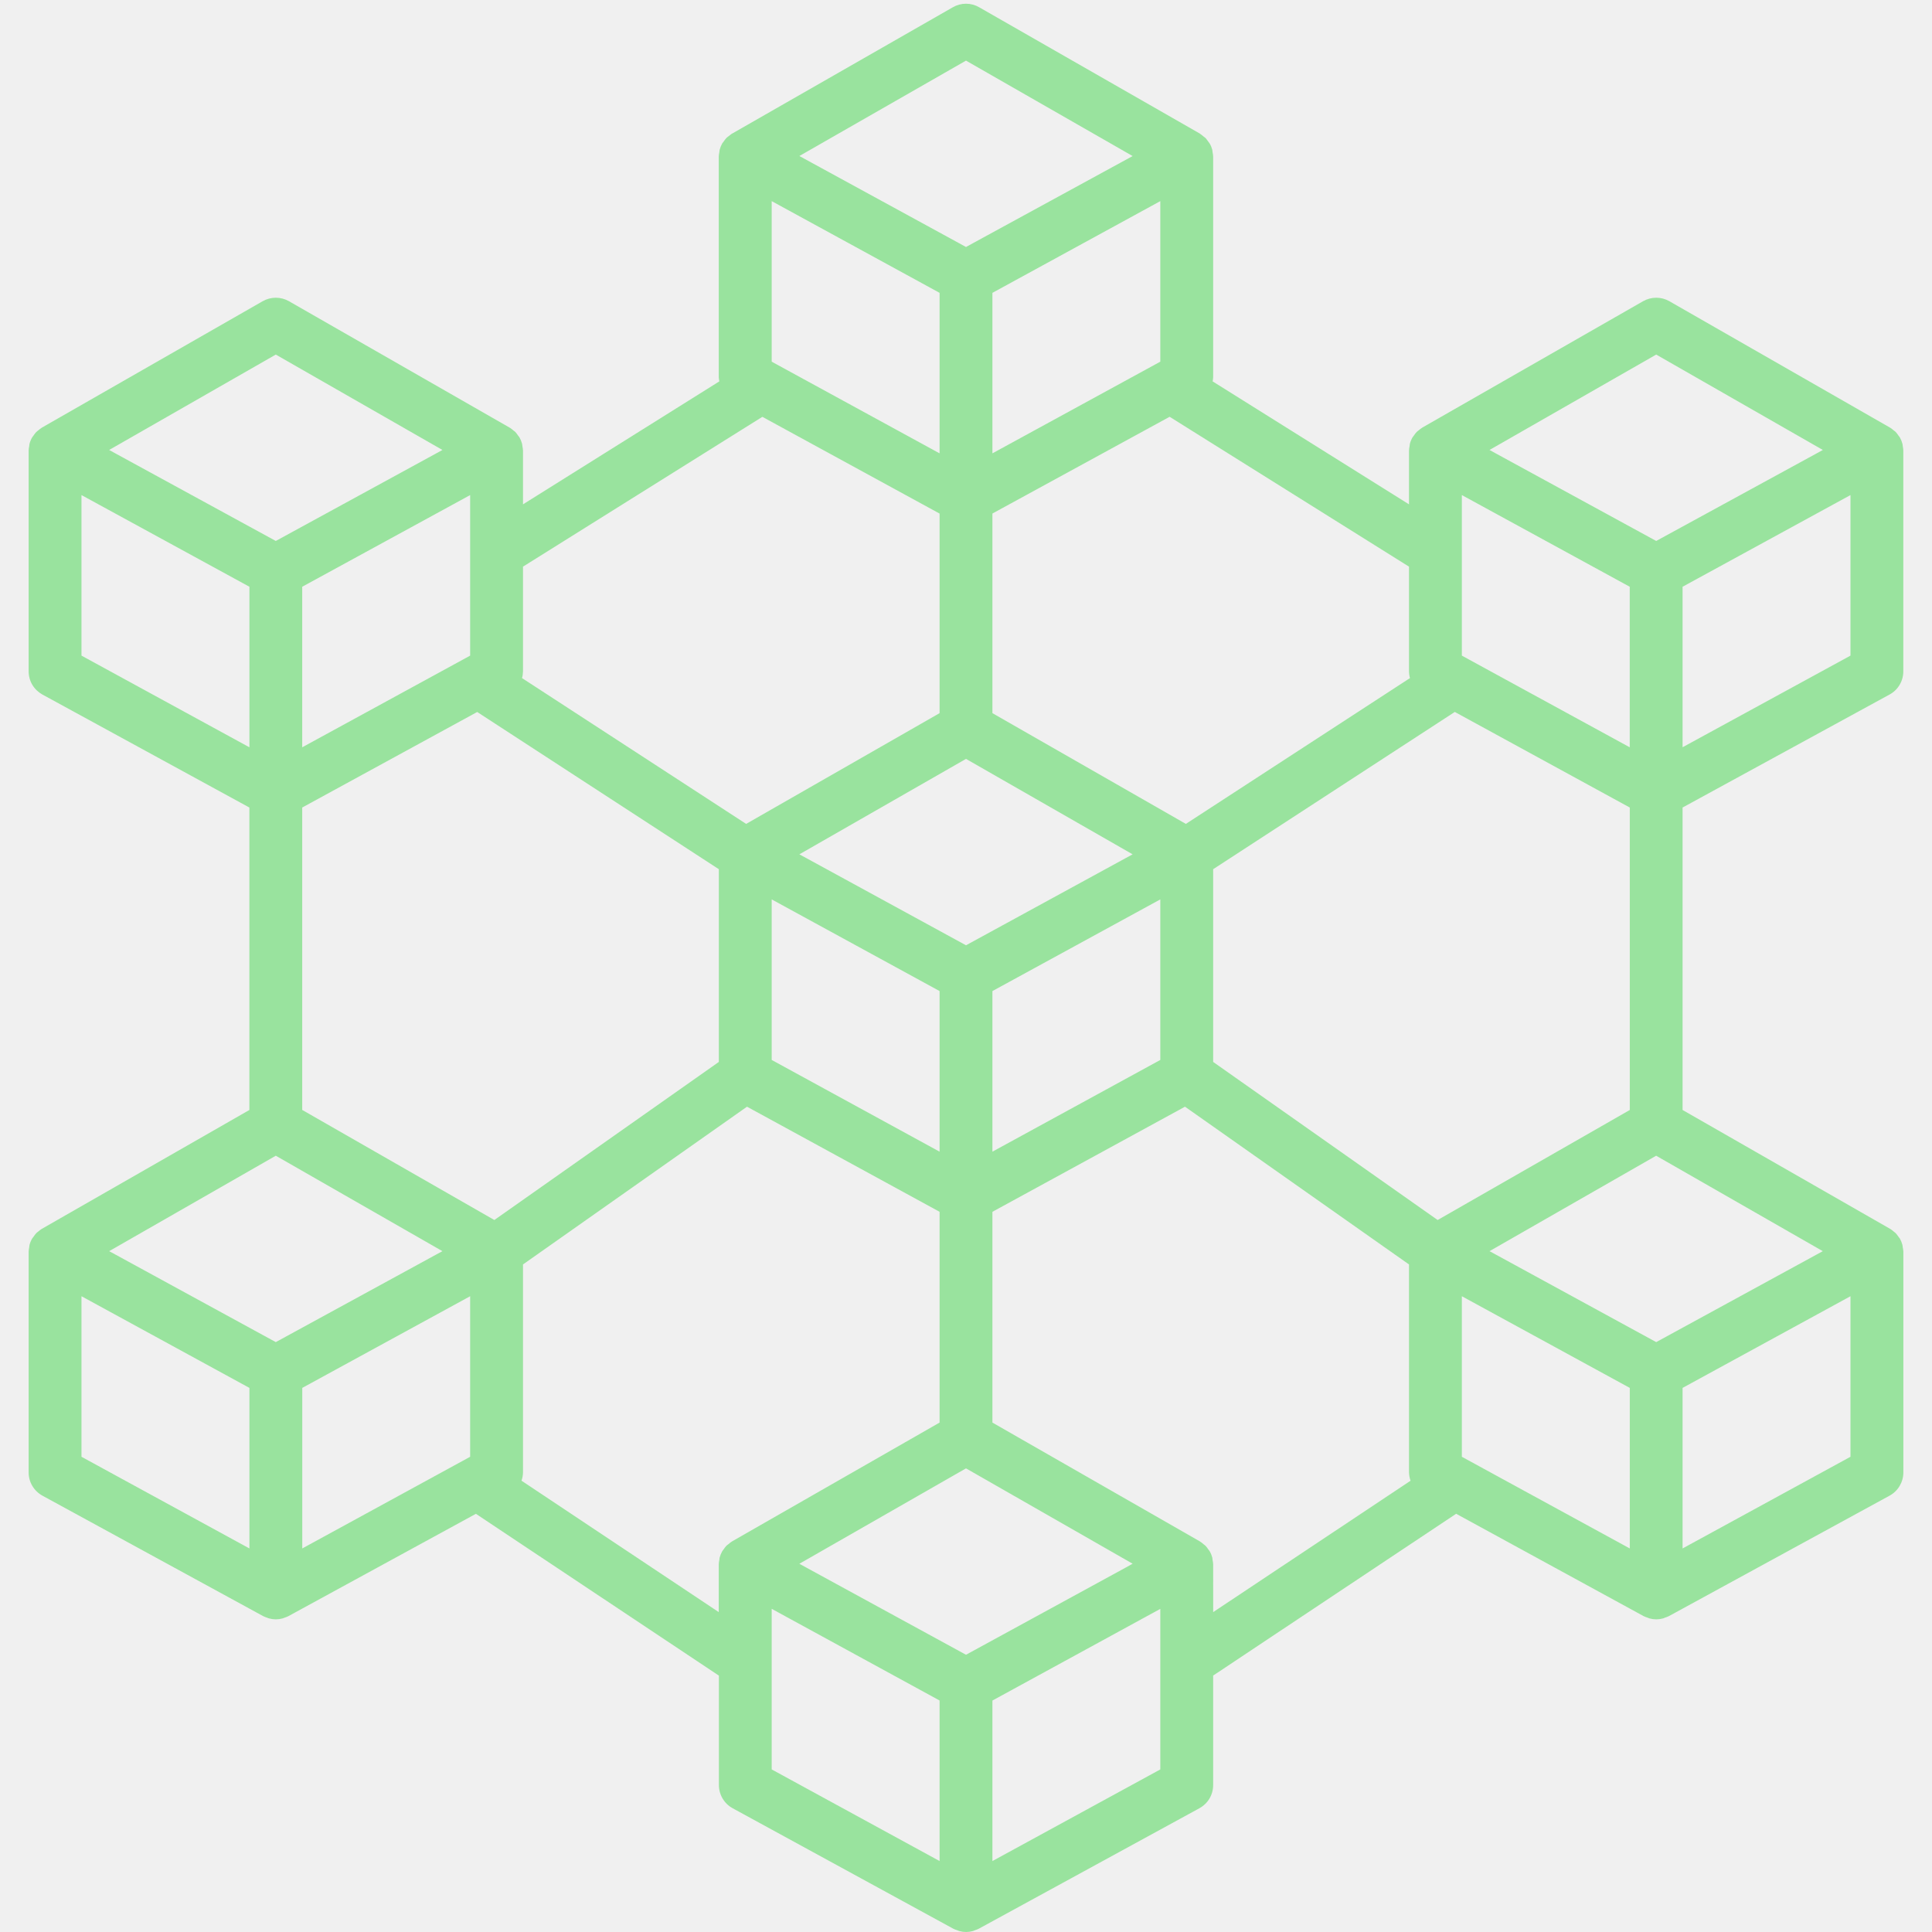
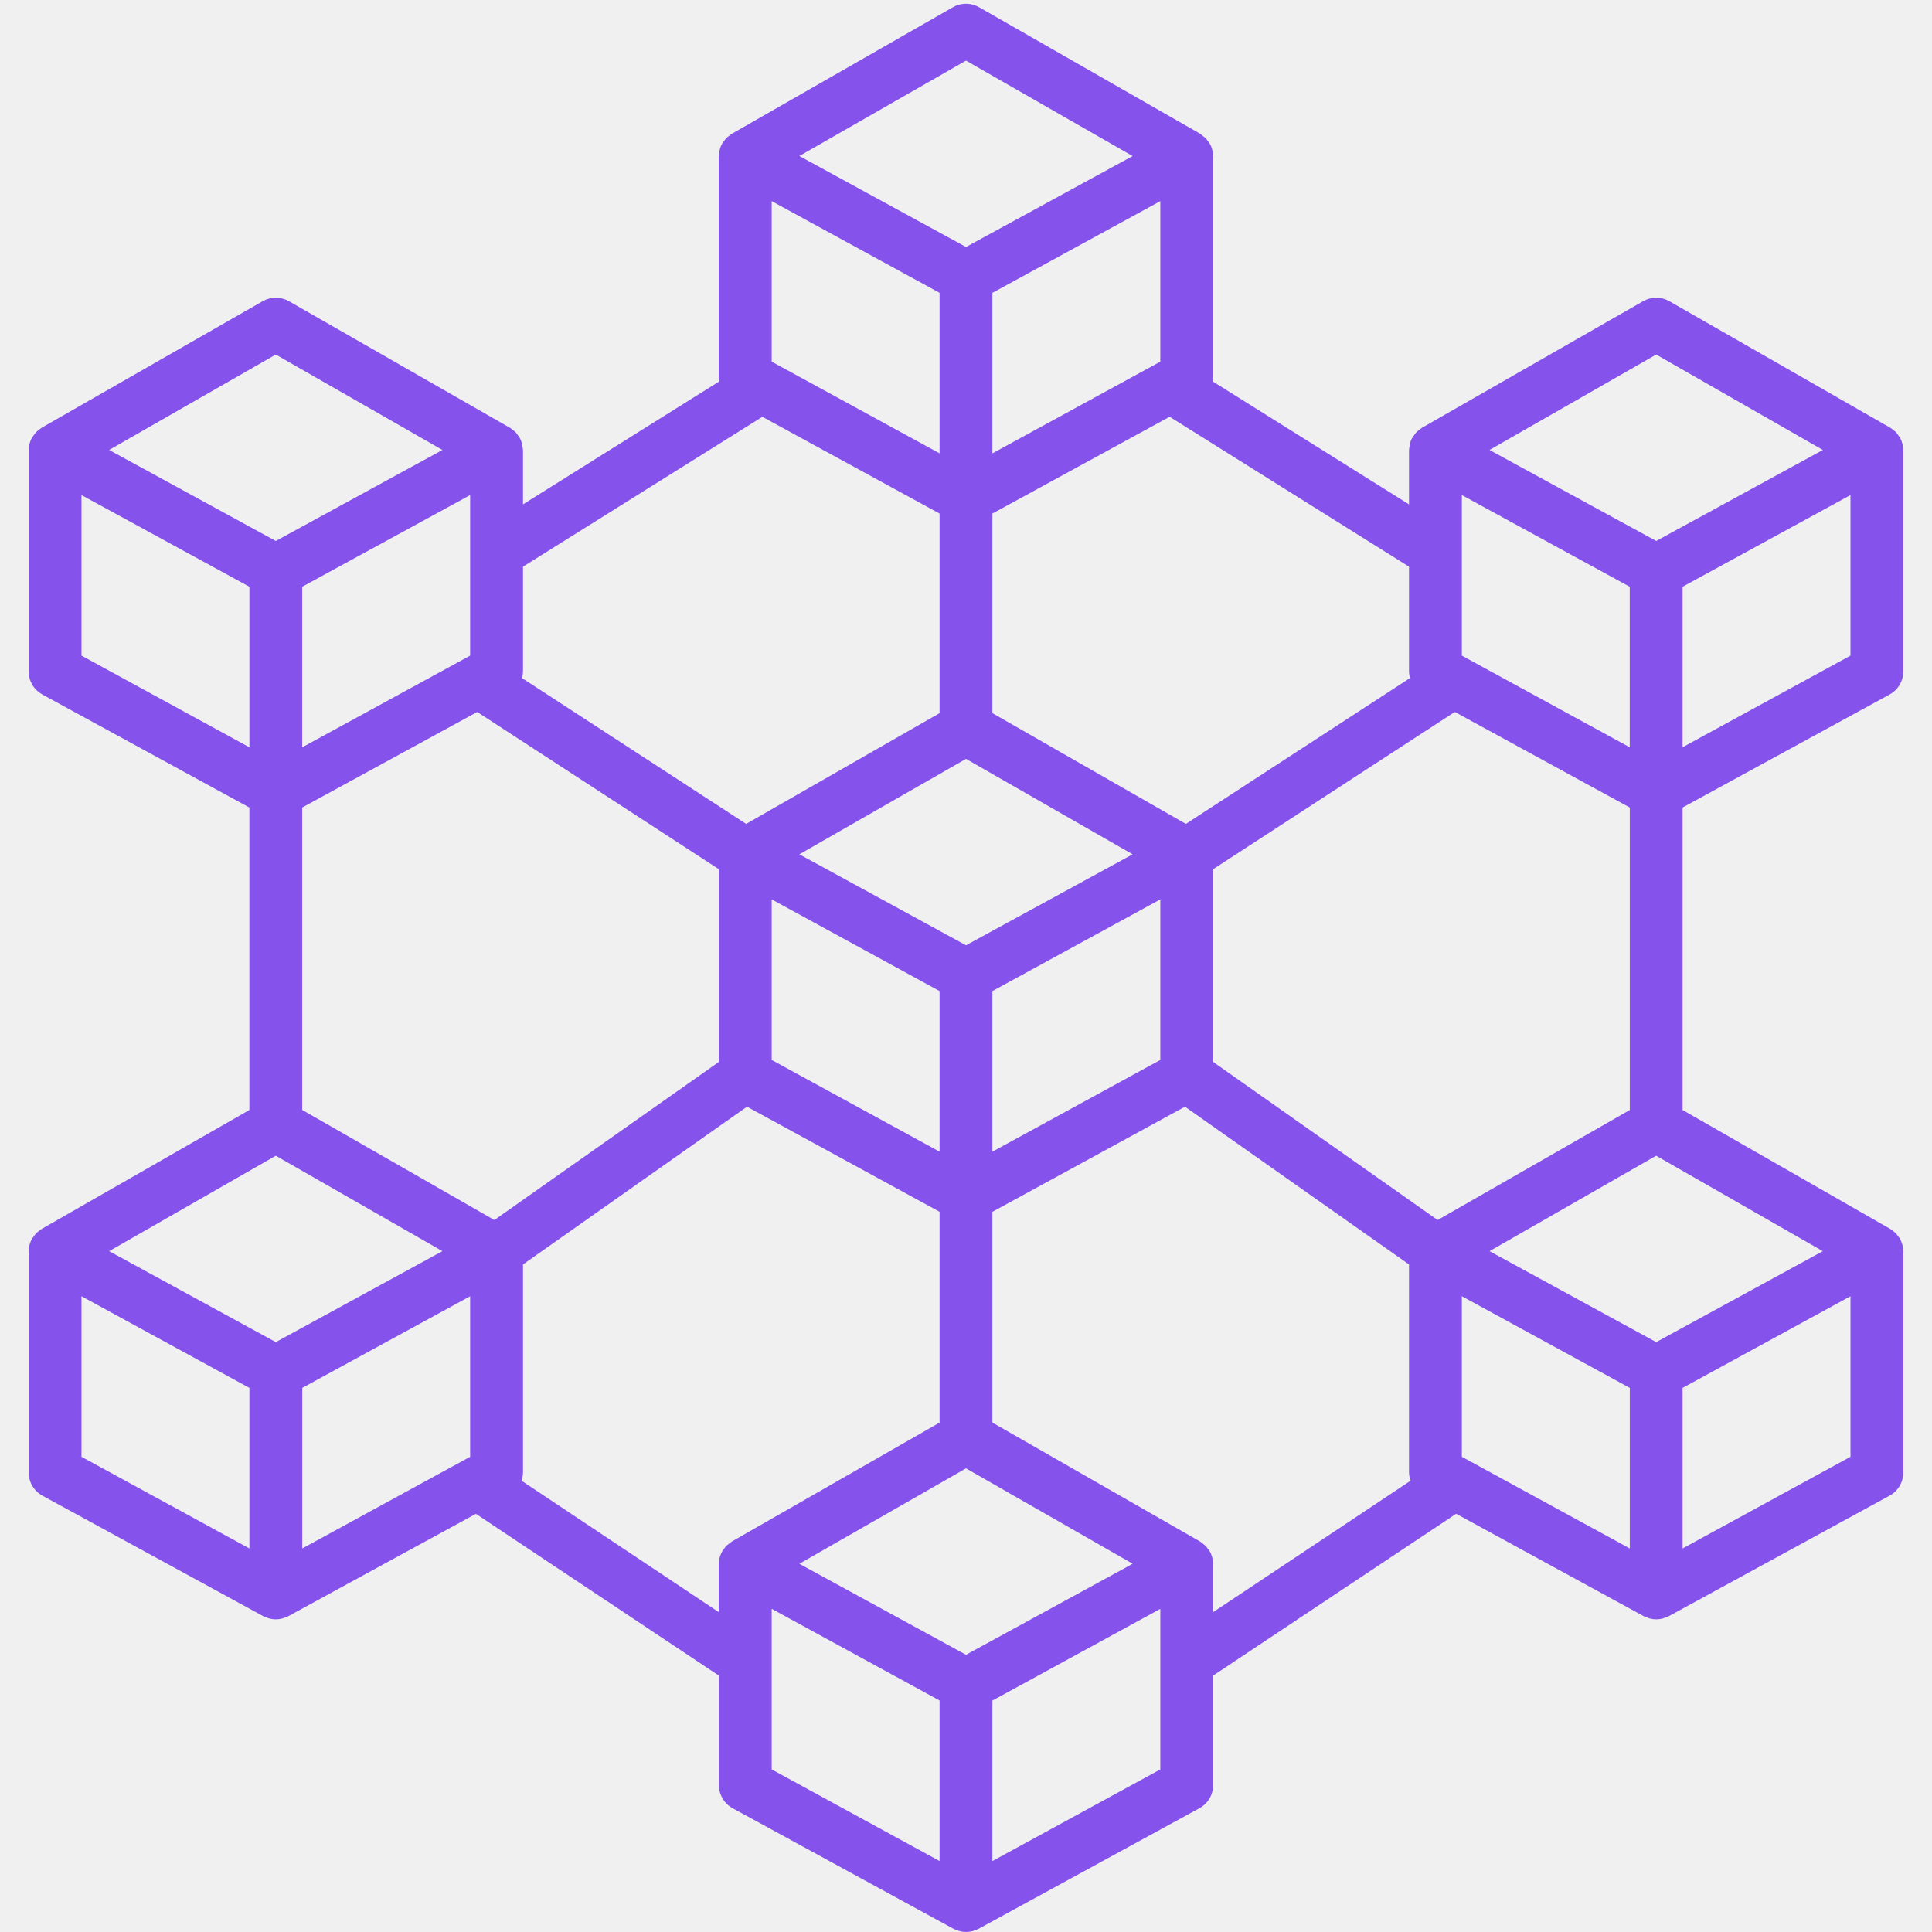
<svg xmlns="http://www.w3.org/2000/svg" width="40" height="40" viewBox="0 0 40 40" fill="none">
  <g clip-path="url(#clip0_23_7636)">
-     <path d="M39.395 9.239C39.392 9.222 39.393 9.204 39.388 9.188C39.376 9.142 39.358 9.098 39.335 9.057C39.327 9.043 39.315 9.032 39.306 9.019C39.289 8.992 39.27 8.968 39.249 8.944C39.236 8.931 39.22 8.922 39.206 8.91C39.185 8.891 39.163 8.874 39.139 8.858L39.135 8.856L39.132 8.854L34.562 6.236C34.48 6.189 34.386 6.164 34.291 6.164C34.195 6.164 34.102 6.189 34.019 6.236L29.447 8.853L29.444 8.856L29.44 8.858C29.416 8.873 29.393 8.891 29.372 8.91C29.358 8.922 29.341 8.931 29.33 8.944C29.308 8.967 29.289 8.993 29.272 9.019C29.263 9.033 29.252 9.043 29.244 9.057C29.22 9.098 29.202 9.142 29.19 9.188C29.186 9.203 29.187 9.221 29.184 9.237C29.177 9.267 29.173 9.297 29.172 9.328V10.442L25.106 7.896C25.112 7.868 25.116 7.84 25.117 7.813V3.242C25.116 3.212 25.112 3.182 25.105 3.153C25.102 3.136 25.103 3.118 25.099 3.101C25.087 3.056 25.069 3.012 25.045 2.971C25.034 2.955 25.023 2.939 25.01 2.924C24.995 2.901 24.978 2.879 24.96 2.858C24.943 2.844 24.926 2.83 24.908 2.818C24.889 2.801 24.87 2.786 24.849 2.772H24.846L24.844 2.767L20.272 0.15C20.189 0.102 20.095 0.077 20 0.077C19.905 0.077 19.811 0.102 19.728 0.15L15.156 2.767L15.152 2.77H15.149C15.129 2.784 15.109 2.8 15.09 2.816C15.072 2.829 15.055 2.842 15.039 2.857C15.02 2.878 15.003 2.9 14.988 2.923C14.976 2.938 14.964 2.954 14.953 2.969C14.93 3.01 14.912 3.054 14.9 3.1C14.895 3.116 14.896 3.133 14.893 3.149C14.887 3.179 14.883 3.209 14.881 3.24V7.813C14.883 7.841 14.887 7.868 14.893 7.896L10.828 10.442V9.328C10.826 9.298 10.822 9.268 10.816 9.239C10.813 9.222 10.813 9.204 10.809 9.188C10.797 9.142 10.779 9.098 10.756 9.057C10.748 9.043 10.736 9.032 10.727 9.019C10.71 8.992 10.691 8.968 10.67 8.944C10.657 8.931 10.641 8.922 10.627 8.91C10.606 8.891 10.583 8.874 10.56 8.858L10.556 8.856L10.552 8.854L5.982 6.236C5.9 6.189 5.806 6.164 5.711 6.164C5.615 6.164 5.522 6.189 5.439 6.236L0.868 8.853L0.865 8.856L0.861 8.858C0.837 8.873 0.814 8.891 0.793 8.91C0.779 8.922 0.762 8.931 0.751 8.944C0.729 8.967 0.71 8.993 0.693 9.019C0.684 9.033 0.672 9.043 0.665 9.057C0.641 9.098 0.623 9.142 0.611 9.188C0.607 9.203 0.607 9.221 0.605 9.237C0.598 9.267 0.594 9.297 0.593 9.328V13.899C0.593 13.997 0.619 14.093 0.669 14.178C0.719 14.262 0.791 14.331 0.877 14.379L5.163 16.719V22.981L0.868 25.441L0.865 25.443L0.861 25.445C0.837 25.46 0.814 25.478 0.793 25.497C0.779 25.509 0.762 25.518 0.751 25.531C0.729 25.555 0.71 25.58 0.693 25.607C0.684 25.62 0.672 25.631 0.665 25.644C0.641 25.685 0.623 25.729 0.611 25.775C0.607 25.791 0.607 25.808 0.605 25.824C0.598 25.854 0.594 25.884 0.593 25.915V30.486C0.593 30.584 0.619 30.68 0.67 30.765C0.72 30.849 0.792 30.919 0.878 30.966L5.448 33.46C5.474 33.473 5.501 33.483 5.528 33.492C5.543 33.497 5.557 33.505 5.572 33.508C5.662 33.533 5.758 33.533 5.849 33.508C5.864 33.504 5.878 33.497 5.893 33.492C5.92 33.483 5.947 33.473 5.972 33.46L9.853 31.342L14.884 34.692V36.958C14.884 37.056 14.911 37.153 14.961 37.237C15.011 37.322 15.083 37.391 15.169 37.438L19.739 39.933C19.765 39.945 19.792 39.956 19.819 39.964C19.834 39.969 19.848 39.977 19.863 39.981C19.953 40.006 20.049 40.006 20.14 39.981C20.155 39.977 20.169 39.969 20.184 39.964C20.211 39.956 20.238 39.945 20.263 39.933L24.832 37.438C24.919 37.39 24.991 37.321 25.041 37.237C25.091 37.152 25.117 37.056 25.117 36.958V34.691L30.148 31.341L34.029 33.46C34.055 33.472 34.081 33.483 34.109 33.491C34.123 33.496 34.137 33.504 34.152 33.508C34.243 33.533 34.339 33.533 34.43 33.508C34.445 33.504 34.459 33.496 34.473 33.491C34.501 33.483 34.527 33.472 34.553 33.46L39.122 30.966C39.208 30.919 39.28 30.849 39.33 30.765C39.38 30.68 39.407 30.584 39.407 30.486V25.915C39.405 25.885 39.401 25.855 39.395 25.826C39.392 25.809 39.392 25.791 39.388 25.775C39.376 25.729 39.358 25.685 39.335 25.644C39.327 25.63 39.315 25.619 39.306 25.606C39.289 25.58 39.27 25.555 39.249 25.532C39.236 25.518 39.22 25.509 39.206 25.497C39.185 25.478 39.162 25.461 39.139 25.445L39.135 25.444L39.131 25.441L34.836 22.981V16.719L39.122 14.379C39.208 14.332 39.28 14.263 39.33 14.178C39.38 14.094 39.406 13.998 39.406 13.899V9.328C39.405 9.298 39.401 9.268 39.395 9.239ZM23.31 32.453L20 34.26L16.69 32.453L16.55 32.376L20 30.401L23.45 32.375L23.31 32.453ZM9.734 13.574L6.257 15.472V12.148L9.734 10.25V13.574ZM5.71 23.928L9.16 25.904L9.02 25.98L5.71 27.787L2.4 25.98L2.26 25.904L5.71 23.928ZM10.235 25.259L6.257 22.98V16.719L9.88 14.741L14.883 17.996V21.986L10.235 25.259ZM15.977 7.488V4.164L19.453 6.063V9.386L15.977 7.488ZM24.023 7.488L20.547 9.386V6.063L24.023 4.164V7.488ZM20 15.712L23.45 17.688L23.31 17.764L20 19.571L16.69 17.764L16.55 17.688L20 15.712ZM15.977 18.621L19.453 20.519V23.844L15.977 21.945V18.621ZM20.547 20.519L24.023 18.621V21.945L20.547 23.844V20.519ZM25.117 17.996L30.12 14.74L33.743 16.719V22.981L29.765 25.259L25.117 21.986V17.996ZM33.742 12.148V15.472L30.266 13.574V10.25L33.742 12.148ZM30.266 30.161V26.837L33.743 28.735V32.059L30.266 30.161ZM37.6 25.98L34.29 27.787L30.979 25.98L30.839 25.904L34.289 23.928L37.739 25.904L37.6 25.98ZM34.29 7.341L37.74 9.316L37.6 9.393L34.29 11.2L30.979 9.393L30.839 9.316L34.29 7.341ZM29.192 14.039L24.552 17.058L20.547 14.765V10.632L24.216 8.629L29.172 11.732V13.898C29.172 13.946 29.179 13.993 29.192 14.039ZM20 1.255L23.45 3.231L20.151 5.031L20 5.114L19.849 5.031L16.55 3.23L20 1.255ZM15.784 8.63L19.453 10.633V14.765L15.448 17.058L10.808 14.039C10.821 13.993 10.827 13.946 10.828 13.898V11.732L15.784 8.63ZM5.71 7.341L9.16 9.316L9.02 9.393L5.71 11.2L2.4 9.393L2.26 9.316L5.71 7.341ZM1.687 10.25L5.164 12.148V15.472L1.687 13.574V10.25ZM1.687 26.837L5.164 28.735V32.059L1.687 30.161V26.837ZM6.258 28.735L9.734 26.837V30.161L6.258 32.059V28.735ZM10.797 30.656C10.817 30.601 10.827 30.544 10.828 30.485V26.179L15.466 22.913L19.453 25.089V29.453L15.156 31.913L15.153 31.916L15.149 31.918C15.125 31.933 15.102 31.951 15.082 31.97C15.068 31.982 15.05 31.991 15.039 32.004C15.017 32.028 14.998 32.053 14.981 32.079C14.972 32.093 14.961 32.103 14.953 32.117C14.93 32.158 14.912 32.202 14.899 32.248C14.895 32.264 14.896 32.281 14.893 32.297C14.886 32.327 14.882 32.357 14.881 32.388V33.377L10.797 30.656ZM15.977 34.396V33.309L19.453 35.207V38.531L15.977 36.634V34.396ZM20.547 38.531V35.208L24.023 33.31V36.634L20.547 38.531ZM25.117 32.388C25.116 32.358 25.112 32.328 25.105 32.298C25.102 32.282 25.103 32.264 25.099 32.247C25.087 32.202 25.069 32.158 25.045 32.117C25.038 32.103 25.026 32.092 25.016 32.078C25 32.052 24.98 32.027 24.959 32.004C24.947 31.991 24.93 31.982 24.916 31.97C24.895 31.951 24.873 31.933 24.849 31.918L24.845 31.916L24.842 31.913L20.547 29.453V25.089L24.534 22.913L29.172 26.179V30.486C29.174 30.544 29.184 30.602 29.204 30.657L25.118 33.377L25.117 32.388ZM34.836 32.059V28.735L38.312 26.837V30.161L34.836 32.059ZM34.836 15.471V12.148L38.312 10.25V13.574L34.836 15.471Z" fill="#99E39E" />
+     <path d="M39.395 9.239C39.392 9.222 39.393 9.204 39.388 9.188C39.376 9.142 39.358 9.098 39.335 9.057C39.327 9.043 39.315 9.032 39.306 9.019C39.289 8.992 39.27 8.968 39.249 8.944C39.236 8.931 39.22 8.922 39.206 8.91C39.185 8.891 39.163 8.874 39.139 8.858L39.135 8.856L39.132 8.854L34.562 6.236C34.48 6.189 34.386 6.164 34.291 6.164C34.195 6.164 34.102 6.189 34.019 6.236L29.447 8.853L29.444 8.856L29.44 8.858C29.416 8.873 29.393 8.891 29.372 8.91C29.358 8.922 29.341 8.931 29.33 8.944C29.308 8.967 29.289 8.993 29.272 9.019C29.263 9.033 29.252 9.043 29.244 9.057C29.22 9.098 29.202 9.142 29.19 9.188C29.186 9.203 29.187 9.221 29.184 9.237C29.177 9.267 29.173 9.297 29.172 9.328V10.442L25.106 7.896C25.112 7.868 25.116 7.84 25.117 7.813V3.242C25.116 3.212 25.112 3.182 25.105 3.153C25.102 3.136 25.103 3.118 25.099 3.101C25.087 3.056 25.069 3.012 25.045 2.971C25.034 2.955 25.023 2.939 25.01 2.924C24.995 2.901 24.978 2.879 24.96 2.858C24.943 2.844 24.926 2.83 24.908 2.818C24.889 2.801 24.87 2.786 24.849 2.772H24.846L24.844 2.767L20.272 0.15C20.189 0.102 20.095 0.077 20 0.077C19.905 0.077 19.811 0.102 19.728 0.15L15.156 2.767L15.152 2.77H15.149C15.129 2.784 15.109 2.8 15.09 2.816C15.072 2.829 15.055 2.842 15.039 2.857C15.02 2.878 15.003 2.9 14.988 2.923C14.976 2.938 14.964 2.954 14.953 2.969C14.93 3.01 14.912 3.054 14.9 3.1C14.895 3.116 14.896 3.133 14.893 3.149C14.887 3.179 14.883 3.209 14.881 3.24V7.813C14.883 7.841 14.887 7.868 14.893 7.896L10.828 10.442V9.328C10.826 9.298 10.822 9.268 10.816 9.239C10.813 9.222 10.813 9.204 10.809 9.188C10.797 9.142 10.779 9.098 10.756 9.057C10.748 9.043 10.736 9.032 10.727 9.019C10.71 8.992 10.691 8.968 10.67 8.944C10.657 8.931 10.641 8.922 10.627 8.91C10.606 8.891 10.583 8.874 10.56 8.858L10.556 8.856L10.552 8.854L5.982 6.236C5.9 6.189 5.806 6.164 5.711 6.164C5.615 6.164 5.522 6.189 5.439 6.236L0.868 8.853L0.865 8.856L0.861 8.858C0.837 8.873 0.814 8.891 0.793 8.91C0.779 8.922 0.762 8.931 0.751 8.944C0.729 8.967 0.71 8.993 0.693 9.019C0.684 9.033 0.672 9.043 0.665 9.057C0.641 9.098 0.623 9.142 0.611 9.188C0.607 9.203 0.607 9.221 0.605 9.237C0.598 9.267 0.594 9.297 0.593 9.328V13.899C0.593 13.997 0.619 14.093 0.669 14.178C0.719 14.262 0.791 14.331 0.877 14.379L5.163 16.719V22.981L0.868 25.441L0.865 25.443L0.861 25.445C0.837 25.46 0.814 25.478 0.793 25.497C0.779 25.509 0.762 25.518 0.751 25.531C0.729 25.555 0.71 25.58 0.693 25.607C0.684 25.62 0.672 25.631 0.665 25.644C0.641 25.685 0.623 25.729 0.611 25.775C0.607 25.791 0.607 25.808 0.605 25.824C0.598 25.854 0.594 25.884 0.593 25.915V30.486C0.593 30.584 0.619 30.68 0.67 30.765C0.72 30.849 0.792 30.919 0.878 30.966L5.448 33.46C5.474 33.473 5.501 33.483 5.528 33.492C5.543 33.497 5.557 33.505 5.572 33.508C5.662 33.533 5.758 33.533 5.849 33.508C5.864 33.504 5.878 33.497 5.893 33.492C5.92 33.483 5.947 33.473 5.972 33.46L9.853 31.342L14.884 34.692V36.958C14.884 37.056 14.911 37.153 14.961 37.237C15.011 37.322 15.083 37.391 15.169 37.438L19.739 39.933C19.765 39.945 19.792 39.956 19.819 39.964C19.834 39.969 19.848 39.977 19.863 39.981C19.953 40.006 20.049 40.006 20.14 39.981C20.155 39.977 20.169 39.969 20.184 39.964C20.211 39.956 20.238 39.945 20.263 39.933L24.832 37.438C24.919 37.39 24.991 37.321 25.041 37.237C25.091 37.152 25.117 37.056 25.117 36.958V34.691L30.148 31.341L34.029 33.46C34.055 33.472 34.081 33.483 34.109 33.491C34.123 33.496 34.137 33.504 34.152 33.508C34.243 33.533 34.339 33.533 34.43 33.508C34.445 33.504 34.459 33.496 34.473 33.491C34.501 33.483 34.527 33.472 34.553 33.46L39.122 30.966C39.208 30.919 39.28 30.849 39.33 30.765C39.38 30.68 39.407 30.584 39.407 30.486V25.915C39.405 25.885 39.401 25.855 39.395 25.826C39.392 25.809 39.392 25.791 39.388 25.775C39.376 25.729 39.358 25.685 39.335 25.644C39.327 25.63 39.315 25.619 39.306 25.606C39.289 25.58 39.27 25.555 39.249 25.532C39.236 25.518 39.22 25.509 39.206 25.497C39.185 25.478 39.162 25.461 39.139 25.445L39.135 25.444L39.131 25.441L34.836 22.981V16.719L39.122 14.379C39.208 14.332 39.28 14.263 39.33 14.178C39.38 14.094 39.406 13.998 39.406 13.899V9.328C39.405 9.298 39.401 9.268 39.395 9.239ZM23.31 32.453L20 34.26L16.69 32.453L16.55 32.376L20 30.401L23.45 32.375L23.31 32.453ZM9.734 13.574L6.257 15.472V12.148L9.734 10.25V13.574ZM5.71 23.928L9.16 25.904L9.02 25.98L5.71 27.787L2.4 25.98L2.26 25.904L5.71 23.928ZM10.235 25.259L6.257 22.98V16.719L9.88 14.741L14.883 17.996V21.986L10.235 25.259ZM15.977 7.488V4.164L19.453 6.063V9.386L15.977 7.488ZM24.023 7.488L20.547 9.386V6.063L24.023 4.164V7.488ZM20 15.712L23.45 17.688L23.31 17.764L20 19.571L16.69 17.764L16.55 17.688L20 15.712ZM15.977 18.621L19.453 20.519V23.844L15.977 21.945V18.621ZM20.547 20.519L24.023 18.621V21.945L20.547 23.844V20.519ZM25.117 17.996L30.12 14.74L33.743 16.719V22.981L29.765 25.259L25.117 21.986V17.996ZM33.742 12.148V15.472L30.266 13.574V10.25L33.742 12.148ZM30.266 30.161V26.837L33.743 28.735V32.059L30.266 30.161ZM37.6 25.98L34.29 27.787L30.979 25.98L30.839 25.904L34.289 23.928L37.739 25.904L37.6 25.98ZM34.29 7.341L37.74 9.316L37.6 9.393L34.29 11.2L30.979 9.393L30.839 9.316L34.29 7.341ZM29.192 14.039L24.552 17.058L20.547 14.765V10.632L24.216 8.629L29.172 11.732V13.898C29.172 13.946 29.179 13.993 29.192 14.039ZM20 1.255L23.45 3.231L20.151 5.031L20 5.114L19.849 5.031L16.55 3.23L20 1.255ZM15.784 8.63L19.453 10.633V14.765L15.448 17.058L10.808 14.039C10.821 13.993 10.827 13.946 10.828 13.898V11.732L15.784 8.63ZM5.71 7.341L9.16 9.316L9.02 9.393L5.71 11.2L2.4 9.393L2.26 9.316L5.71 7.341ZM1.687 10.25L5.164 12.148V15.472L1.687 13.574V10.25ZM1.687 26.837L5.164 28.735V32.059L1.687 30.161V26.837ZM6.258 28.735L9.734 26.837V30.161L6.258 32.059V28.735ZM10.797 30.656C10.817 30.601 10.827 30.544 10.828 30.485V26.179L15.466 22.913L19.453 25.089V29.453L15.156 31.913L15.153 31.916L15.149 31.918C15.125 31.933 15.102 31.951 15.082 31.97C15.068 31.982 15.05 31.991 15.039 32.004C15.017 32.028 14.998 32.053 14.981 32.079C14.972 32.093 14.961 32.103 14.953 32.117C14.93 32.158 14.912 32.202 14.899 32.248C14.895 32.264 14.896 32.281 14.893 32.297C14.886 32.327 14.882 32.357 14.881 32.388V33.377L10.797 30.656ZM15.977 34.396V33.309L19.453 35.207V38.531L15.977 36.634V34.396ZM20.547 38.531V35.208L24.023 33.31V36.634L20.547 38.531ZM25.117 32.388C25.116 32.358 25.112 32.328 25.105 32.298C25.102 32.282 25.103 32.264 25.099 32.247C25.087 32.202 25.069 32.158 25.045 32.117C25.038 32.103 25.026 32.092 25.016 32.078C25 32.052 24.98 32.027 24.959 32.004C24.947 31.991 24.93 31.982 24.916 31.97C24.895 31.951 24.873 31.933 24.849 31.918L24.845 31.916L24.842 31.913L20.547 29.453V25.089L24.534 22.913L29.172 26.179V30.486C29.174 30.544 29.184 30.602 29.204 30.657L25.118 33.377L25.117 32.388ZM34.836 32.059V28.735L38.312 26.837V30.161L34.836 32.059ZM34.836 15.471V12.148L38.312 10.25V13.574L34.836 15.471Z" fill="#8553ec" />
  </g>
  <defs>
    <clipPath id="clip0_23_7636">
      <rect width="40" height="40" fill="white" />
    </clipPath>
  </defs>
</svg>
